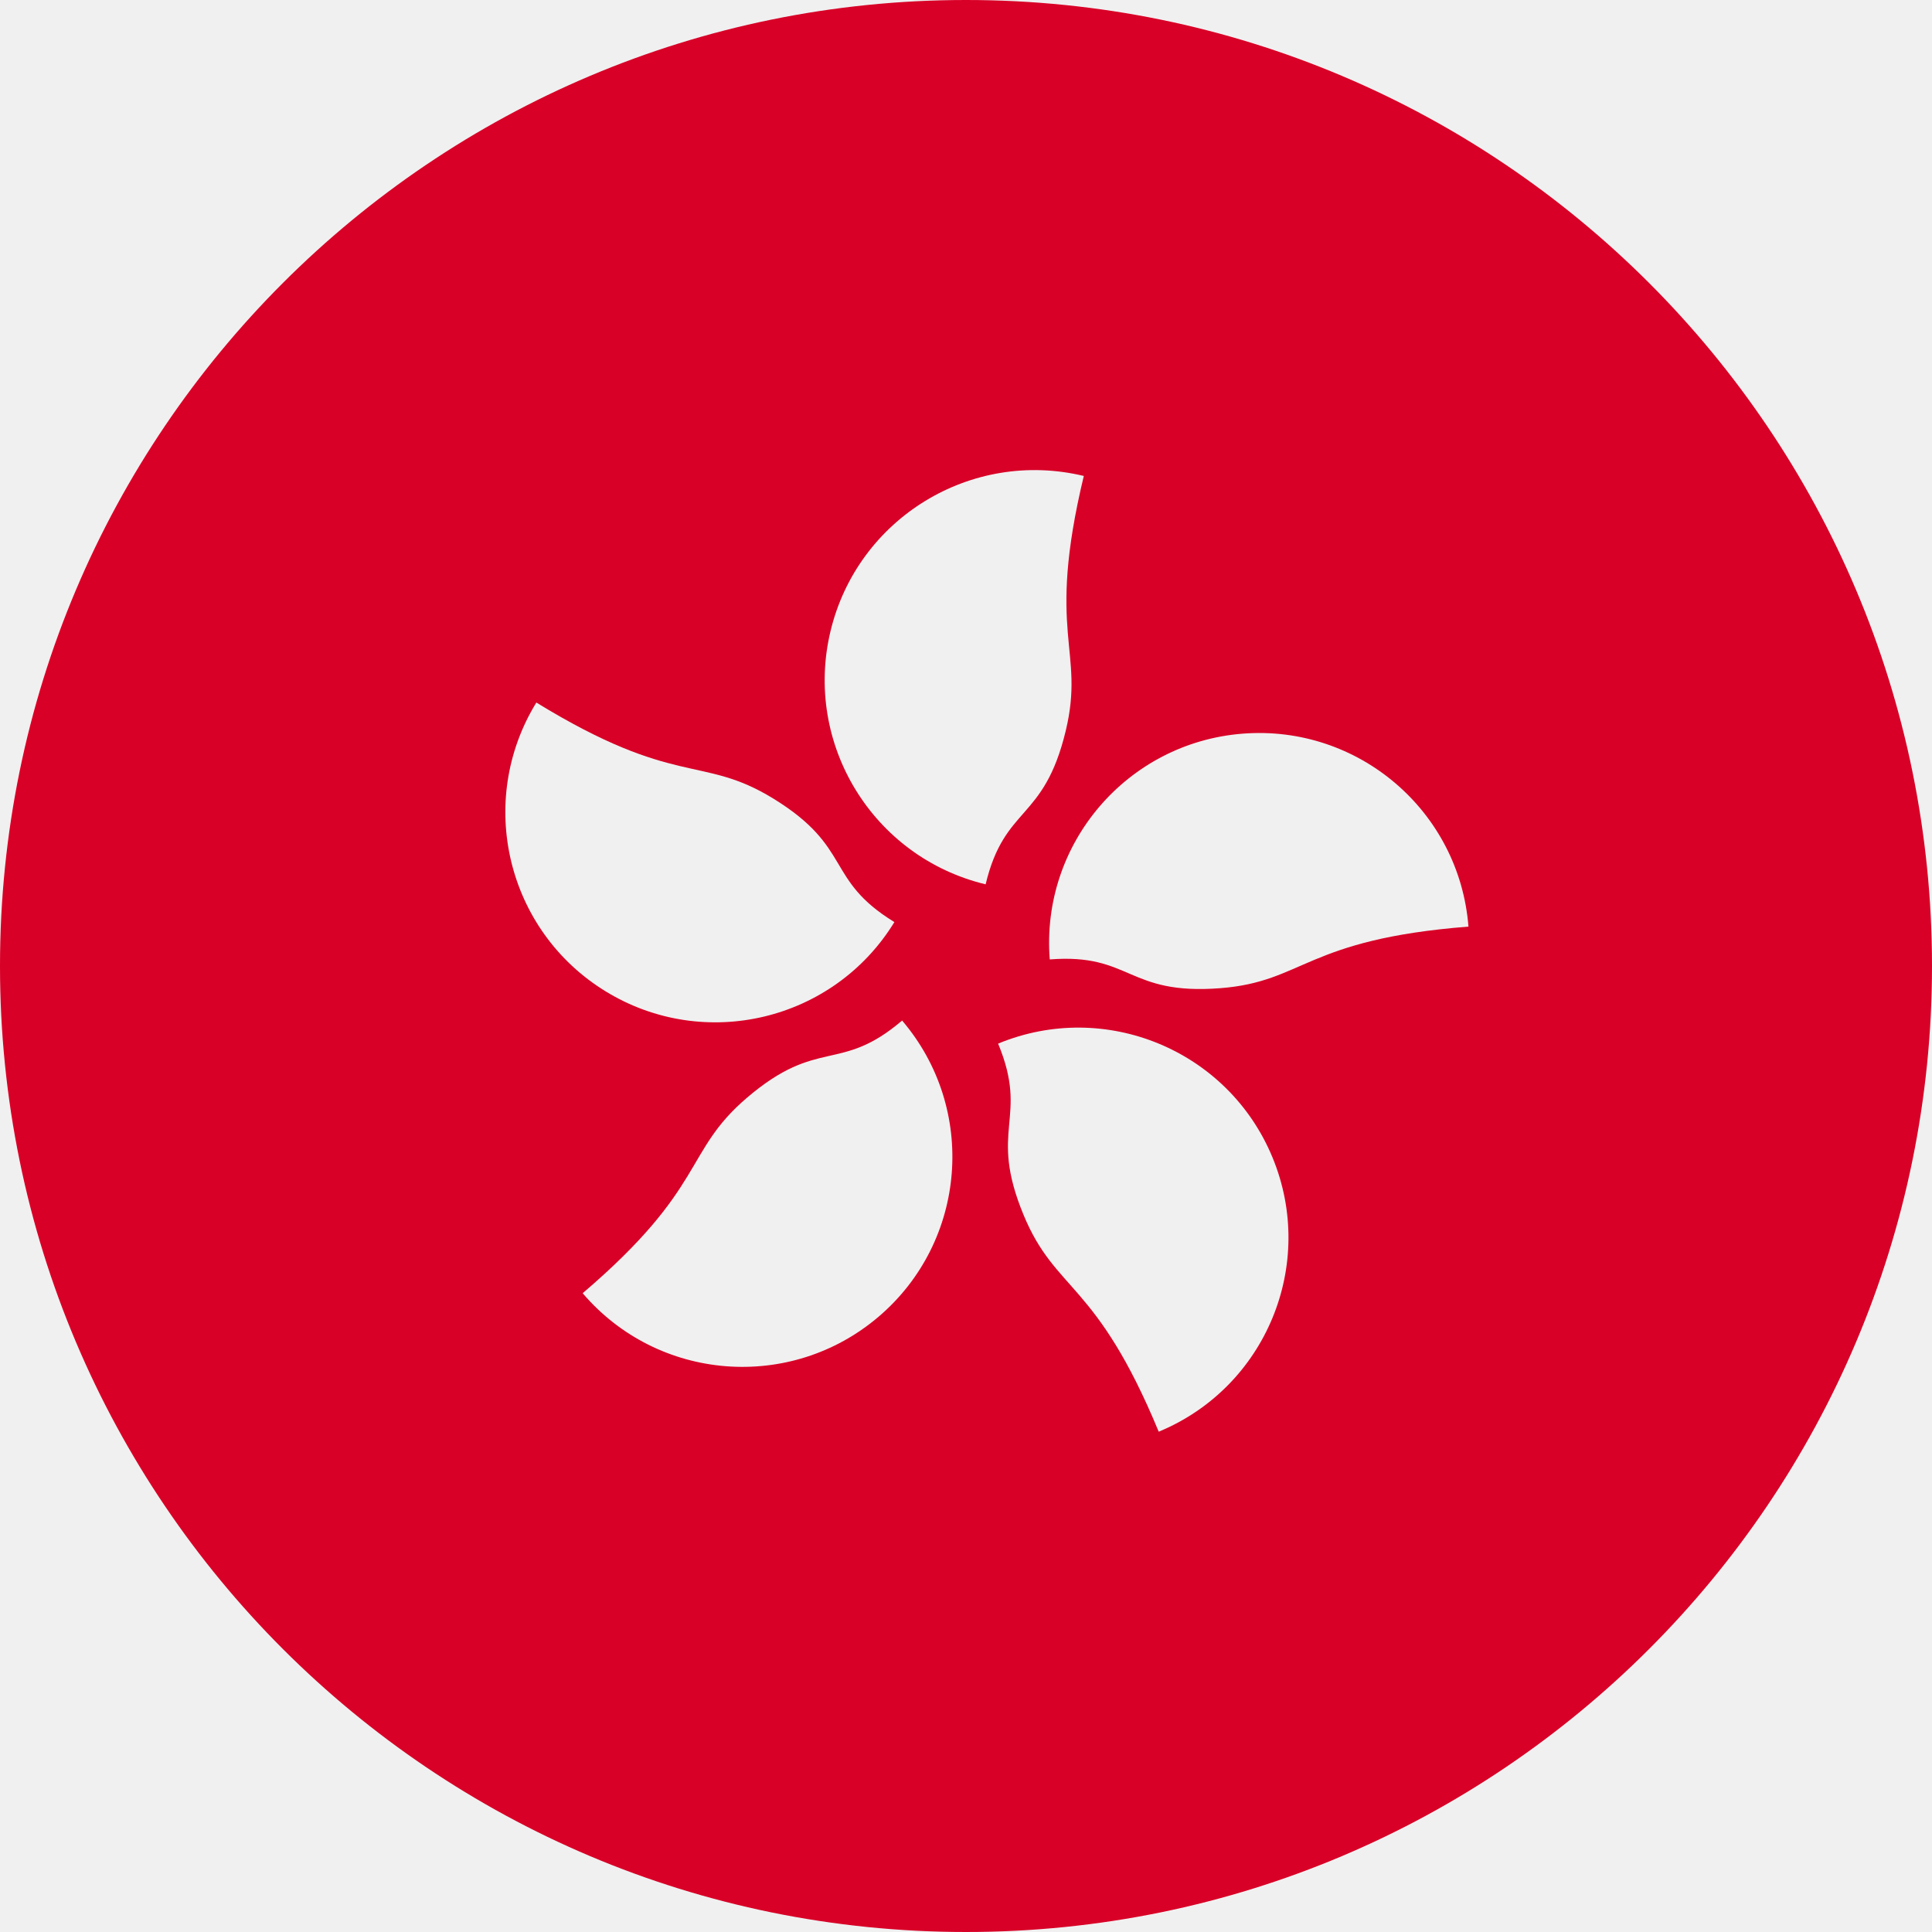
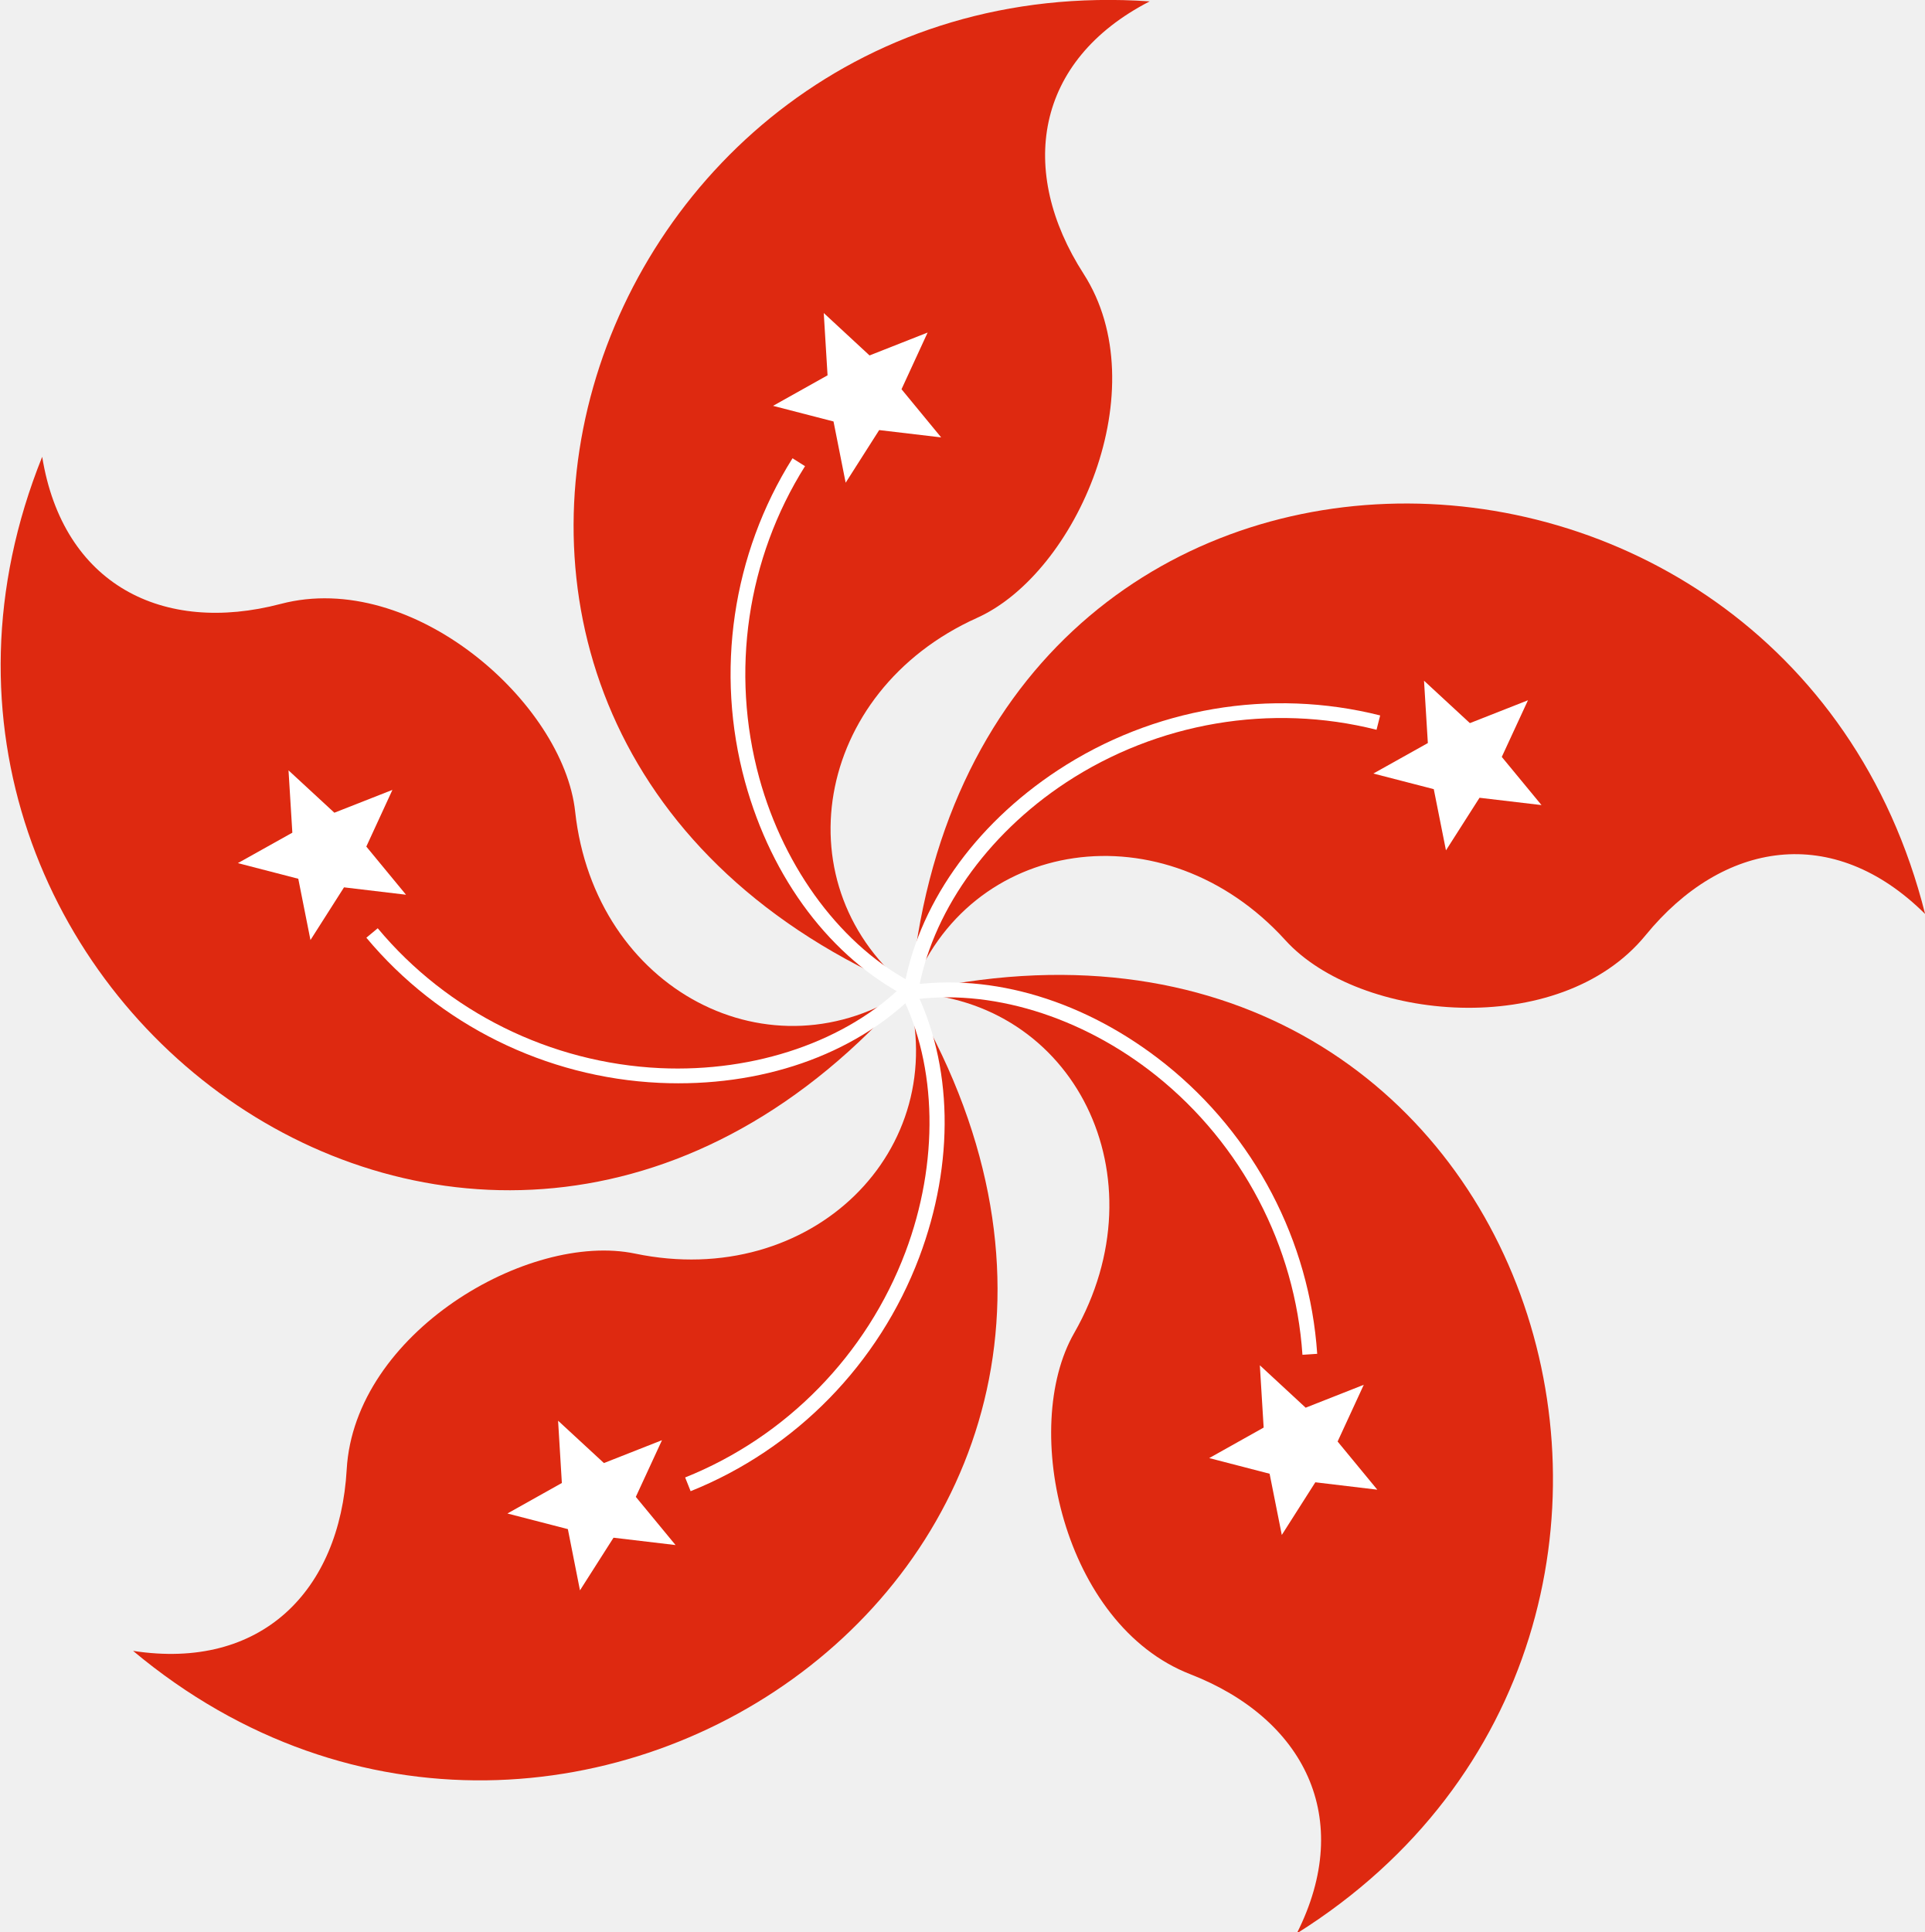
- <svg xmlns="http://www.w3.org/2000/svg" version="1.1" id="Layer_1" x="0px" y="0px" viewBox="0 0 512 512" style="enable-background:new 0 0 512 512;" xml:space="preserve">
-   <circle style="fill:#D80027;" cx="256" cy="256" r="256" />
-   <g>
-     <path style="fill:#F0F0F0;" d="M282.43,193.668c-5.818,24.199-16.155,19.584-21.228,40.688   c-29.883-7.185-48.287-37.235-41.102-67.12c7.182-29.883,37.235-48.287,67.119-41.102   C277.072,168.341,287.635,172.025,282.43,193.668z" />
-     <path style="fill:#F0F0F0;" d="M204.887,211.6c21.217,13.01,13.633,21.417,32.135,32.764   c-16.068,26.201-50.333,34.416-76.535,18.349c-26.201-16.067-34.418-50.334-18.35-76.535   C179.143,208.87,185.908,199.963,204.887,211.6z" />
-     <path style="fill:#F0F0F0;" d="M197.978,290.892c18.931-16.158,24.58-6.348,41.089-20.438c19.955,23.377,17.179,58.505-6.197,78.46   c-23.378,19.955-58.506,17.176-78.458-6.199C187.426,314.532,181.045,305.343,197.978,290.892z" />
-     <path style="fill:#F0F0F0;" d="M271.254,321.965c-9.52-22.997,1.556-25.341-6.743-45.394c28.399-11.753,60.951,1.741,72.705,30.14   c11.753,28.399-1.743,60.95-30.142,72.704C290.477,339.306,279.768,342.535,271.254,321.965z" />
-     <path style="fill:#F0F0F0;" d="M323.45,261.876c-24.813,1.947-23.622-9.313-45.257-7.615c-2.403-30.639,20.491-57.43,51.132-59.835   c30.64-2.399,57.43,20.493,59.832,51.135C345.88,248.954,345.641,260.137,323.45,261.876z" />
+ <svg xmlns="http://www.w3.org/2000/svg" xmlns:xlink="http://www.w3.org/1999/xlink" version="1.0" width="339.78" height="341.13">
+   <g id="petal">
+     <path d="m160.94 174.93c-105.26-44.486-58.602-181.58 42.07-174.69-20.366 10.467-23.318 29.998-11.687 48.09 13.024 20.256-1.199 52.849-18.806 60.767-28.935 13.024-34.728 47.75-11.577 65.833z" fill="#de2910" />
+     <path d="m155.24 75.938-5.92 9.294-2.144-10.814-10.678-2.759 9.625-5.389-0.671-11 8.085 7.489 10.256-4.043-4.611 10.009 7.001 8.505z" fill="#ffffff" />
+     <path d="m161.53 173.78c-12.731-6.535-22.996-20.155-27.468-36.431-5.115-18.67-2.173-38.742 8.083-55.038l-2.208-1.394c-10.641 16.929-13.693 37.743-8.386 57.119 4.728 17.222 15.214 31.098 28.787 38.064z" fill="#ffffff" />
  </g>
-   <g>
- </g>
-   <g>
- </g>
-   <g>
- </g>
-   <g>
- </g>
-   <g>
- </g>
-   <g>
- </g>
-   <g>
- </g>
-   <g>
- </g>
-   <g>
- </g>
-   <g>
- </g>
-   <g>
- </g>
-   <g>
- </g>
-   <g>
- </g>
-   <g>
- </g>
-   <g>
- </g>
+   <use transform="rotate(72 160.57 175.03)" xlink:href="#petal" />
+   <use transform="rotate(144 160.57 175.03)" xlink:href="#petal" />
+   <use transform="rotate(216 160.57 175.03)" xlink:href="#petal" />
+   <use transform="rotate(-72 160.57 175.03)" xlink:href="#petal" />
+   <style class="darkreader darkreader--fallback">html, body, body :not(iframe) {
+     background-color: #22201d !important;
+     border-color: #7d7464 !important;
+     color: #f8eacf !important;
+ }</style>
</svg>
